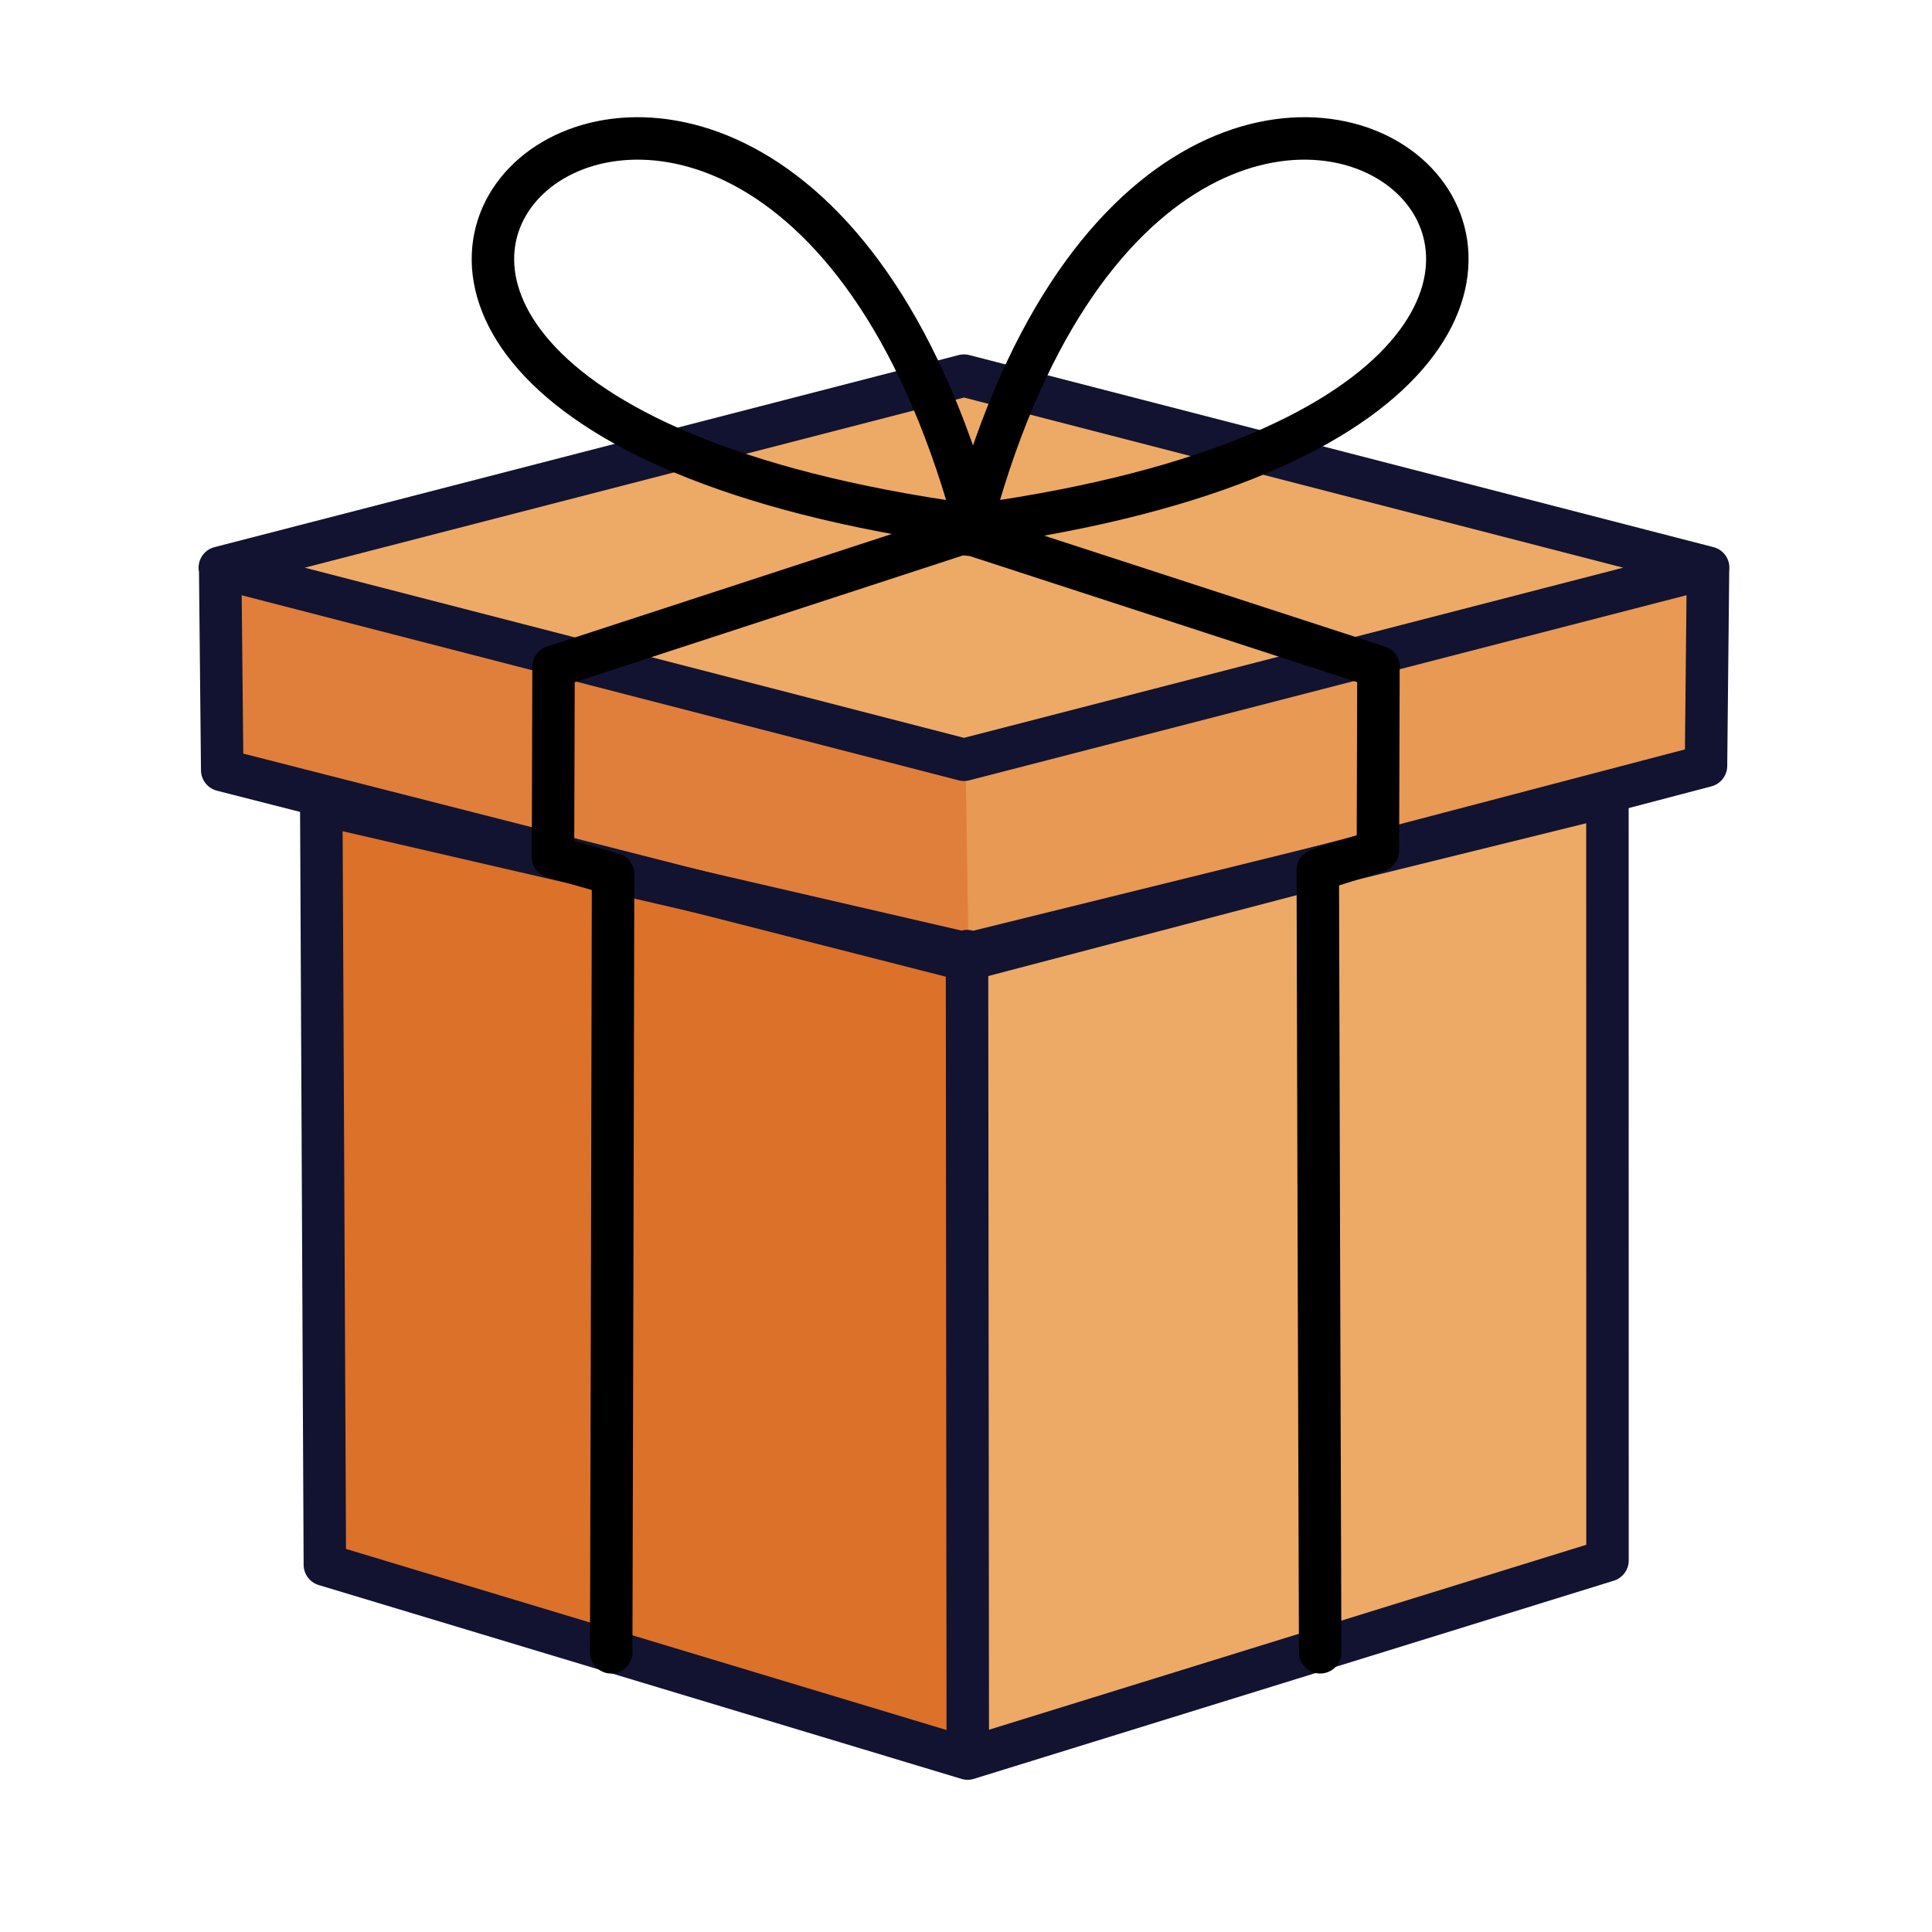
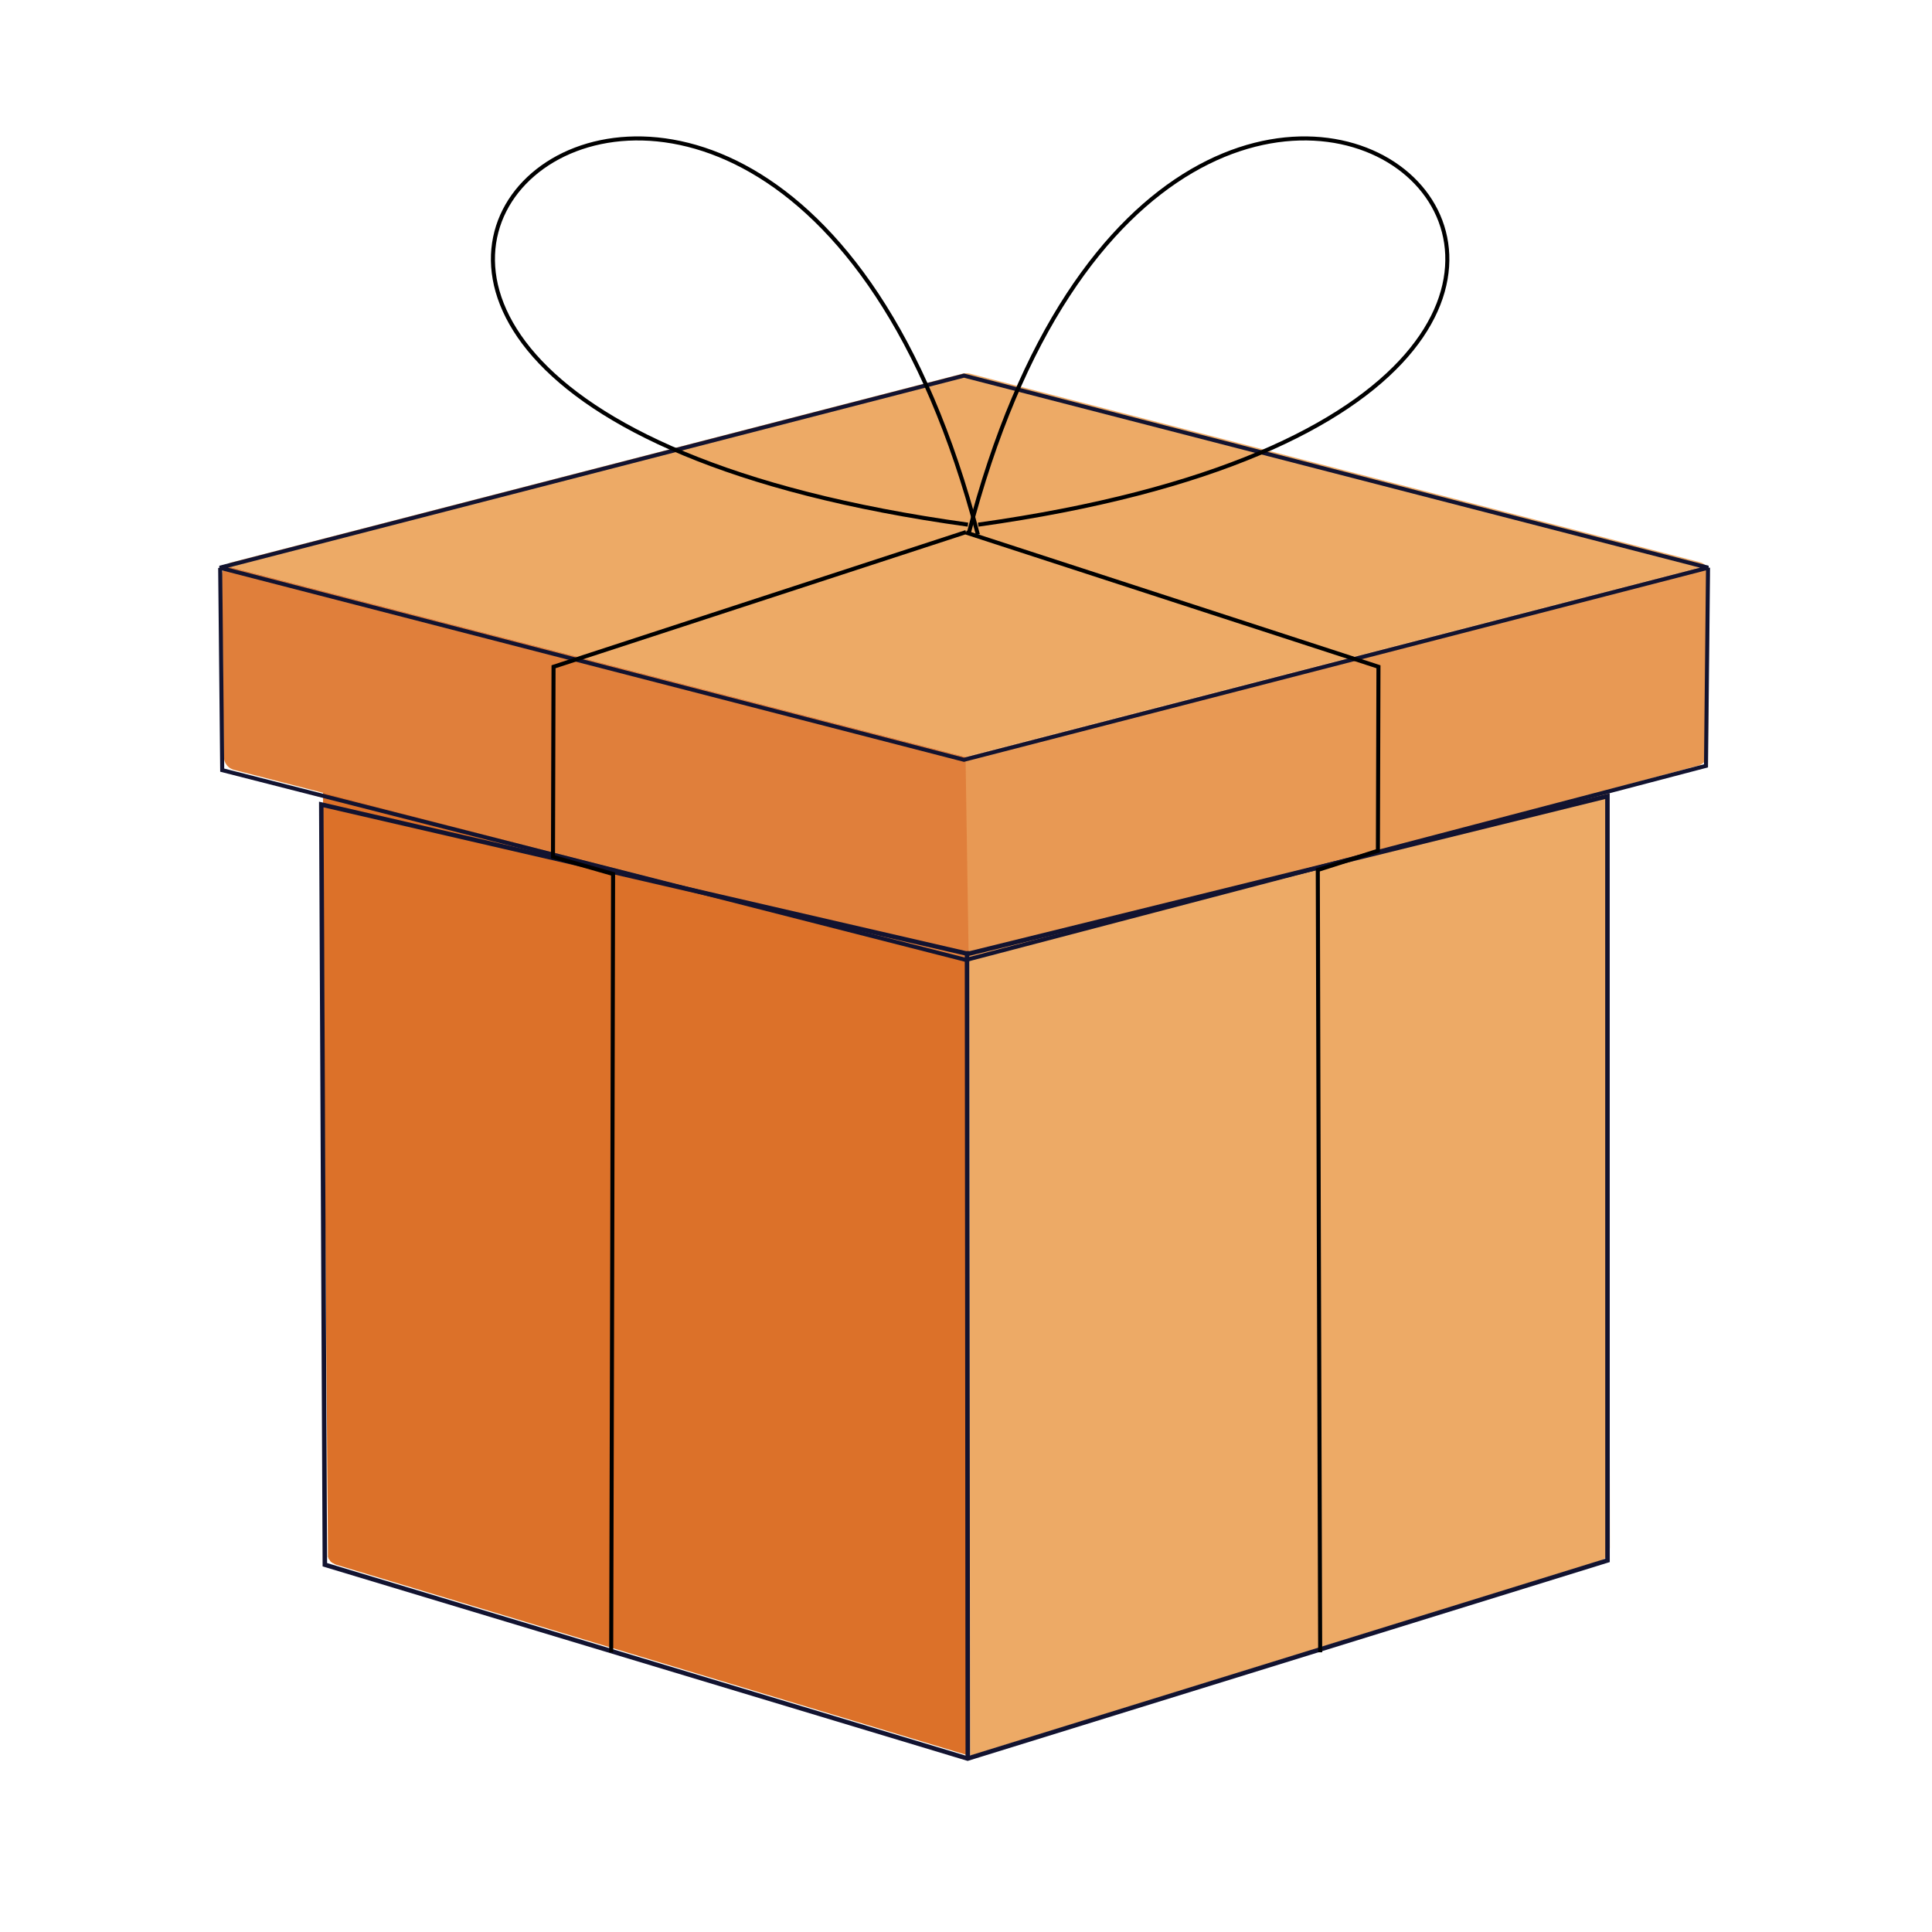
<svg xmlns="http://www.w3.org/2000/svg" width="430" height="430" style="width:100%;height:100%;transform:translate3d(0,0,0);content-visibility:visible" viewBox="0 0 430 430">
  <defs>
    <clipPath id="a">
      <path d="M0 0h430v430H0z" />
    </clipPath>
    <clipPath id="i">
      <path d="M0 0h430v430H0z" />
    </clipPath>
    <clipPath id="h">
      <path d="M0 0h430v430H0z" />
    </clipPath>
    <clipPath id="e">
      <path d="M0 0h430v430H0z" />
    </clipPath>
    <clipPath id="g">
      <path d="M0 0h430v430H0z" />
    </clipPath>
    <clipPath id="f">
      <path d="M0 0h430v430H0z" />
    </clipPath>
    <clipPath id="c">
      <path d="M0 0h430v430H0z" />
    </clipPath>
    <clipPath id="d">
      <path d="M0 0h430v430H0z" />
    </clipPath>
    <clipPath id="b">
      <path d="M0 0h430v430H0z" />
    </clipPath>
  </defs>
  <g clip-path="url(#a)">
    <g clip-path="url(#b)" style="display:block">
      <path fill="#EDAA66" d="M71.2-107.45v83.7l.1 85.1c0 1.4-.8 2.5-2.1 2.9l-139.5 43.2c-.2.1-.5.1-.8.1l-.1-111.2-.1-65.9 12.6-3.4 129.9-34.6z" class="secondary" style="display:block" transform="translate(287 283.092)" />
      <g fill="#EDAA66" style="display:block">
        <path d="M215.1 390.542c.2.1.5.1.7.1l-.1-111.2-.1-65.9-143.7-37.2v.1l.4 82.2.7 86.8v1.1c0 .1.1.1.1.2v.1c.1.1.1.2.2.3.1 0 .1.1.1.1l.1.2.1.1.1.1c.1.1.2.1.3.2s.3.1.4.2c0 0 .1.1.2.1s.1.1.2.1l140.2 42.3z" class="secondary" />
        <path d="M71.25 107.05c.2.1.5.1.7.1l-.1-111.2-.1-65.9-143.7-37.2v.1l.4 82.2.7 86.8v1.1c0 .1.1.1.1.2v.1c.1.1.1.2.2.3.1 0 .1.1.1.1l.1.2.1.1.1.1c.1.1.2.1.3.2s.3.1.4.2c0 0 .1.1.2.1s.1.1.2.1l140.2 42.3z" class="secondary" style="mix-blend-mode:multiply" transform="translate(143.85 283.492)" />
      </g>
      <path fill="#EDAA66" d="m165.15-2.25.4-39.6c0-.1 0-.2-.1-.3-.1-.7-.4-1.2-.8-1.7L-.05-1.35l-164.6-42.5c-.5.5-.9 1.2-.9 2l.4 40.5c.1 1.4 1 2.6 2.3 2.9l19.8 5.1L.75 43.85l142.5-37.9 19.7-5.3c1.2-.3 2.1-1.4 2.2-2.6z" class="secondary" style="display:block" transform="translate(214.95 169.792)" />
      <path fill="#EDAA66" d="M163.4-.613c.5.1.9.401 1.3.801L-.1 42.688-164.7.188c.3-.4.8-.701 1.3-.801l162.7-42q.75-.15 1.5 0z" class="secondary" style="display:block" transform="translate(215 125.754)" />
      <g opacity=".3" style="mix-blend-mode:multiply;display:block">
        <path fill="#EDAA66" d="m215 168.442 164.7-42.5c.4.4.7 1 .7 1.7l-.4 39.9v.3c-.1 1.2-1 2.3-2.2 2.6l-19.7 5.2-130 34.5-12.6 3.4-143.7-37.1-19.8-5.1c-1.3-.4-2.2-1.5-2.2-2.9l-.4-40.5c.1-.8.4-1.5.9-2z" class="secondary" opacity="1" />
      </g>
      <g opacity=".5" style="mix-blend-mode:multiply;display:block">
        <path fill="#EDAA66" d="m71.9 176.442 143.7 37.1-.7-45.1-164.6-42.5c-.5.5-.9 1.2-.9 2l.4 40.5c.1 1.4 1 2.6 2.3 2.9z" class="secondary" opacity="1" />
      </g>
-       <path fill="none" stroke="#121330" stroke-linecap="round" stroke-linejoin="round" stroke-width="10.5" d="m-172.938-104.938.5 50L11.5-8l183-48 .5-49m.034 0L11-152.5-173.034-105 11-57.5z" class="primary" style="display:block" transform="matrix(.9 0 0 .9 204.65 220.85)" />
-       <g fill="none" stroke="#121330" stroke-linecap="round" stroke-linejoin="round" stroke-width="9.45" style="display:block">
+       <path fill="none" stroke="#121330" strokeLinecap="round" strokeLinejoin="round" strokeWidth="10.5" d="m-172.938-104.938.5 50L11.5-8l183-48 .5-49m.034 0L11-152.5-173.034-105 11-57.5z" class="primary" style="display:block" transform="matrix(.9 0 0 .9 204.65 220.85)" />
+       <g fill="none" stroke="#121330" strokeLinecap="round" strokeLinejoin="round" strokeWidth="9.45" style="display:block">
        <path d="M357.762 177.2 215.45 212.3 71.506 179.056l.377 80.226.418 88.974L215.369 391.4l142.41-44.1-.01-87.304zm-142.537 34.48.067 68.407.108 111.032" class="primary" />
        <path d="m71.8 178.593 145.566-45.398 140.359 43.978" class="primary" opacity="0" />
      </g>
-       <path fill="none" stroke="#000" stroke-linecap="round" stroke-linejoin="round" stroke-width="10.5" d="m-87.742 169.722.262-100.188.206-92.284-14.863-4.25.137-47L0-107.304m87.588 277.026-.347-106.217-.244-87.255 14.866-4.75L102-74 0-107.196" class="tertiary" style="display:block" transform="matrix(.9 0 0 .9 215 215)" />
+       <path fill="none" stroke="#000" strokeLinecap="round" strokeLinejoin="round" strokeWidth="10.5" d="m-87.742 169.722.262-100.188.206-92.284-14.863-4.25.137-47L0-107.304m87.588 277.026-.347-106.217-.244-87.255 14.866-4.75L102-74 0-107.196" class="tertiary" style="display:block" transform="matrix(.9 0 0 .9 215 215)" />
      <g style="display:none">
        <path class="secondary" />
        <path class="secondary" style="mix-blend-mode:multiply" />
        <path class="secondary" style="mix-blend-mode:multiply" />
      </g>
      <path class="secondary" style="display:none" />
      <g style="display:none">
        <path class="secondary" />
        <path class="secondary" style="mix-blend-mode:multiply" />
      </g>
      <g fill="none" style="display:none">
        <path class="primary" />
        <path class="primary" />
      </g>
      <path fill="none" class="tertiary" style="display:none" />
      <path fill="none" class="tertiary" style="display:none" />
      <path class="secondary" style="display:none" />
      <g style="display:none">
        <path class="secondary" />
        <path class="secondary" style="mix-blend-mode:multiply" />
      </g>
      <path class="secondary" style="mix-blend-mode:multiply;display:none" />
      <path fill="none" class="primary" style="display:none" />
      <path fill="none" class="tertiary" style="display:none" />
      <path fill="none" class="tertiary" style="display:none" />
-       <path fill="none" stroke="#000" stroke-linecap="round" stroke-width="10.5" d="M1.479-105.144C-236-138.013-48.646-304.002 3.944-102.679" class="tertiary" style="display:block" transform="matrix(.9 0 0 .9 214.1 211.4)" />
-       <path fill="none" stroke="#000" stroke-linecap="round" stroke-width="10.5" d="M4.416-105.144c234.526-32.869 49.502-198.858-2.434 2.465" class="tertiary" style="display:block" transform="matrix(.9 0 0 .9 213.75 211.4)" />
+       <path fill="none" stroke="#000" strokeLinecap="round" strokeWidth="10.5" d="M1.479-105.144C-236-138.013-48.646-304.002 3.944-102.679" class="tertiary" style="display:block" transform="matrix(.9 0 0 .9 214.1 211.4)" />
+       <path fill="none" stroke="#000" strokeLinecap="round" strokeWidth="10.5" d="M4.416-105.144c234.526-32.869 49.502-198.858-2.434 2.465" class="tertiary" style="display:block" transform="matrix(.9 0 0 .9 213.75 211.4)" />
      <path fill="none" class="tertiary" style="display:none" />
      <path fill="none" class="tertiary" style="display:none" />
      <path fill="none" class="tertiary" style="display:none" />
      <path fill="none" class="tertiary" style="display:none" />
    </g>
    <g clip-path="url(#c)" style="display:none">
      <g clip-path="url(#d)" style="display:none">
        <g style="display:none">
          <path class="secondary" />
          <path class="secondary" style="mix-blend-mode:multiply" />
        </g>
        <path class="secondary" style="display:none" />
        <g style="display:none">
          <path class="secondary" />
          <path class="secondary" style="mix-blend-mode:multiply" />
        </g>
        <path class="secondary" style="display:none" />
        <g style="display:none">
          <path class="secondary" />
          <path class="secondary" style="mix-blend-mode:multiply" />
          <path class="secondary" style="mix-blend-mode:multiply" />
        </g>
        <g style="display:none">
          <path class="secondary" />
          <path class="secondary" style="mix-blend-mode:multiply" />
          <path class="secondary" style="mix-blend-mode:multiply" />
        </g>
        <path fill="none" class="primary" style="display:none" />
        <path fill="none" class="primary" style="display:none" />
        <path fill="none" class="primary" style="display:none" />
        <path fill="none" class="primary" style="display:none" />
        <path fill="none" class="primary" style="display:none" />
        <path fill="none" class="primary" style="display:none" />
        <path fill="none" class="primary" style="display:none" />
        <path fill="none" class="tertiary" style="display:none" />
        <path fill="none" class="tertiary" style="display:none" />
        <path fill="none" class="tertiary" style="display:none" />
      </g>
      <path fill="none" class="tertiary" style="display:none" />
      <path fill="none" class="tertiary" style="display:none" />
    </g>
    <g clip-path="url(#e)" style="display:none">
      <g clip-path="url(#f)" style="display:none">
        <g style="display:none">
          <path class="secondary" />
          <path class="secondary" style="mix-blend-mode:multiply" />
        </g>
        <path class="secondary" style="display:none" />
        <g style="display:none">
          <path class="secondary" />
          <path class="secondary" style="mix-blend-mode:multiply" />
        </g>
        <path class="secondary" style="display:none" />
        <g style="display:none">
          <path class="secondary" />
          <path class="secondary" style="mix-blend-mode:multiply" />
          <path class="secondary" style="mix-blend-mode:multiply" />
        </g>
        <g style="display:none">
          <path class="secondary" />
          <path class="secondary" style="mix-blend-mode:multiply" />
          <path class="secondary" style="mix-blend-mode:multiply" />
        </g>
        <path fill="none" class="primary" style="display:none" />
        <path fill="none" class="primary" style="display:none" />
        <path fill="none" class="primary" style="display:none" />
        <path fill="none" class="primary" style="display:none" />
        <path fill="none" class="primary" style="display:none" />
        <path fill="none" class="primary" style="display:none" />
        <path fill="none" class="primary" style="display:none" />
        <path fill="none" class="tertiary" style="display:none" />
        <path fill="none" class="tertiary" style="display:none" />
        <path fill="none" class="tertiary" style="display:none" />
      </g>
      <g clip-path="url(#g)" style="display:none">
        <g style="display:none">
          <path class="secondary" />
          <path class="secondary" style="mix-blend-mode:multiply" />
        </g>
        <path class="secondary" style="display:none" />
        <g style="display:none">
          <path class="secondary" />
          <path class="secondary" style="mix-blend-mode:multiply" />
        </g>
        <path class="secondary" style="display:none" />
        <g style="display:none">
          <path class="secondary" />
          <path class="secondary" style="mix-blend-mode:multiply" />
          <path class="secondary" style="mix-blend-mode:multiply" />
        </g>
        <g style="display:none">
          <path class="secondary" />
          <path class="secondary" style="mix-blend-mode:multiply" />
          <path class="secondary" style="mix-blend-mode:multiply" />
        </g>
        <path fill="none" class="primary" style="display:none" />
        <path fill="none" class="primary" style="display:none" />
        <path fill="none" class="primary" style="display:none" />
        <path fill="none" class="primary" style="display:none" />
        <path fill="none" class="primary" style="display:none" />
        <path fill="none" class="primary" style="display:none" />
        <path fill="none" class="primary" style="display:none" />
        <path fill="none" class="tertiary" style="display:none" />
        <path fill="none" class="tertiary" style="display:none" />
        <path fill="none" class="tertiary" style="display:none" />
      </g>
      <path fill="none" class="tertiary" style="display:none" />
      <path fill="none" class="tertiary" style="display:none" />
    </g>
    <g clip-path="url(#h)" style="display:none">
      <path class="secondary" style="display:none" />
      <g style="display:none">
        <path class="secondary" />
        <path class="secondary" style="mix-blend-mode:multiply" />
      </g>
      <path fill="none" class="primary" style="display:none" />
      <path class="secondary" style="display:none" />
      <path class="secondary" style="display:none" />
      <path class="secondary" style="mix-blend-mode:multiply;display:none" />
      <path class="secondary" style="mix-blend-mode:multiply;display:none" />
      <path fill="none" class="primary" style="display:none" />
      <path fill="none" class="tertiary" style="display:none" />
      <path fill="none" class="tertiary" style="display:none" />
      <path fill="none" class="tertiary" style="display:none" />
    </g>
    <g clip-path="url(#i)" style="display:none">
      <path class="secondary" style="display:none" />
      <g style="display:none">
        <path class="secondary" />
        <path class="secondary" style="mix-blend-mode:multiply" />
      </g>
      <path fill="none" class="primary" style="display:none" />
      <path class="secondary" style="display:none" />
      <path class="secondary" style="display:none" />
      <path class="secondary" style="mix-blend-mode:multiply;display:none" />
      <path class="secondary" style="mix-blend-mode:multiply;display:none" />
      <path fill="none" class="primary" style="display:none" />
      <path fill="none" class="tertiary" style="display:none" />
      <path fill="none" class="tertiary" style="display:none" />
      <path fill="none" class="tertiary" style="display:none" />
    </g>
  </g>
</svg>
